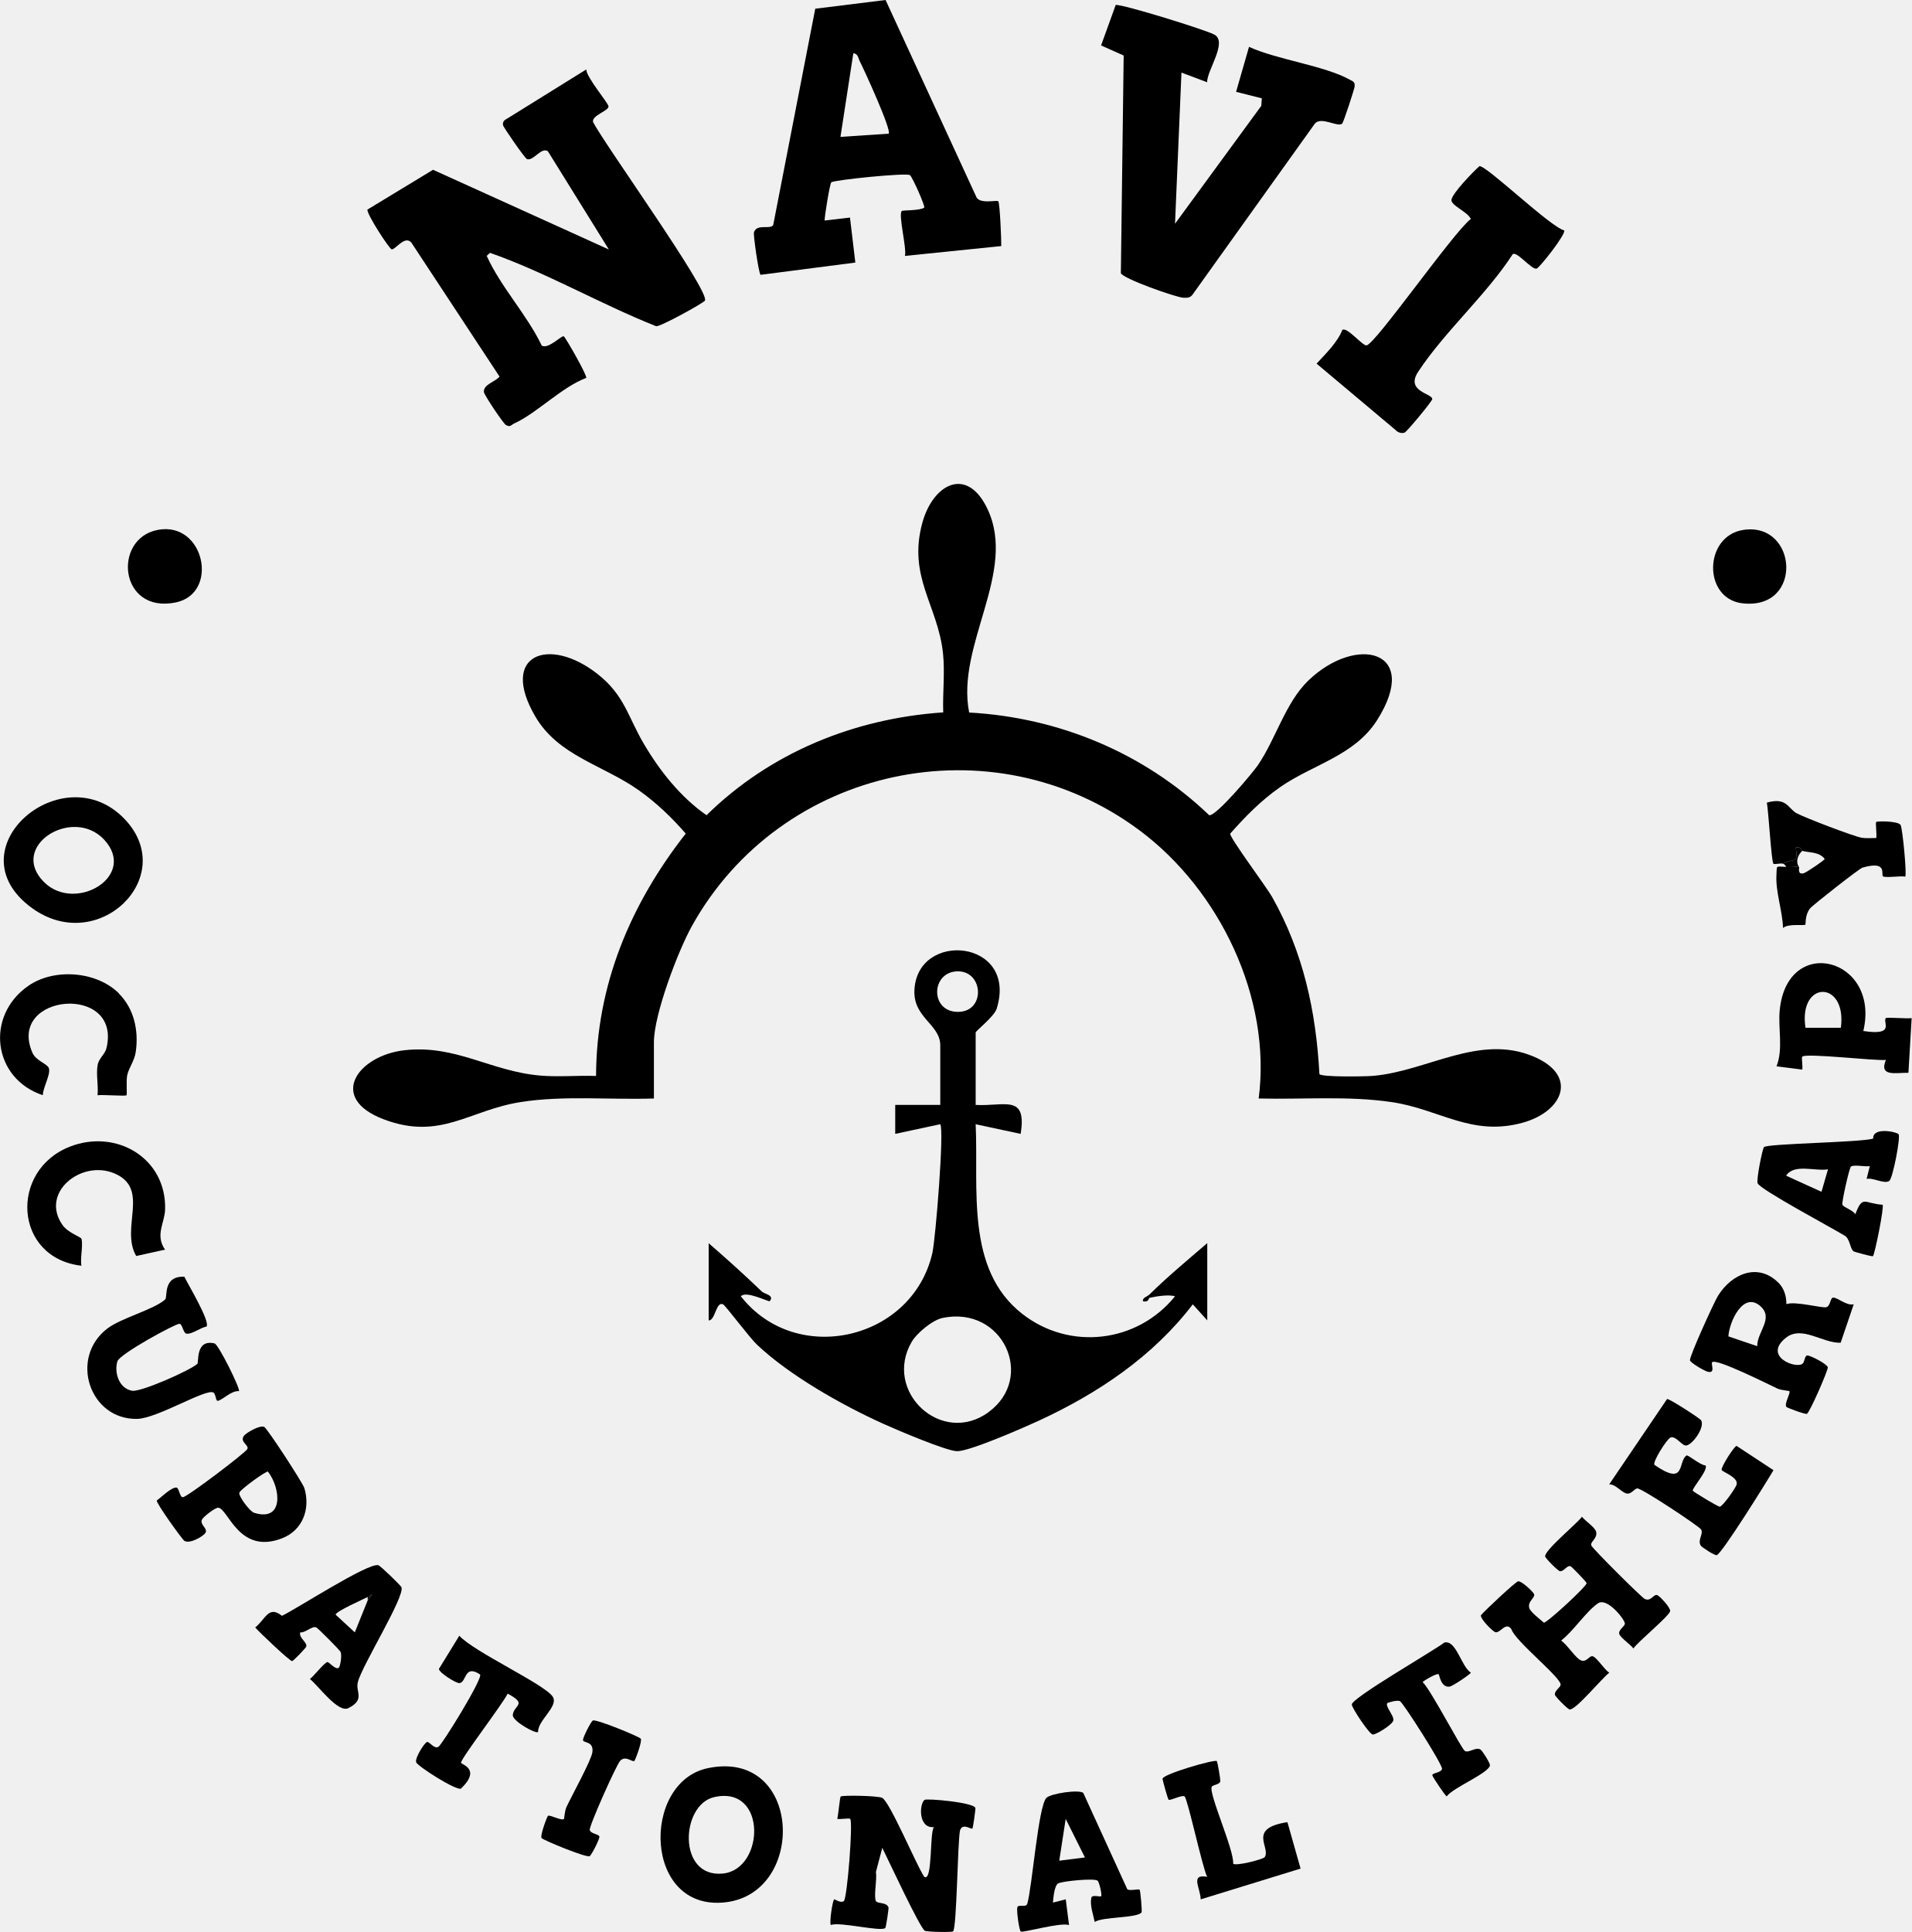
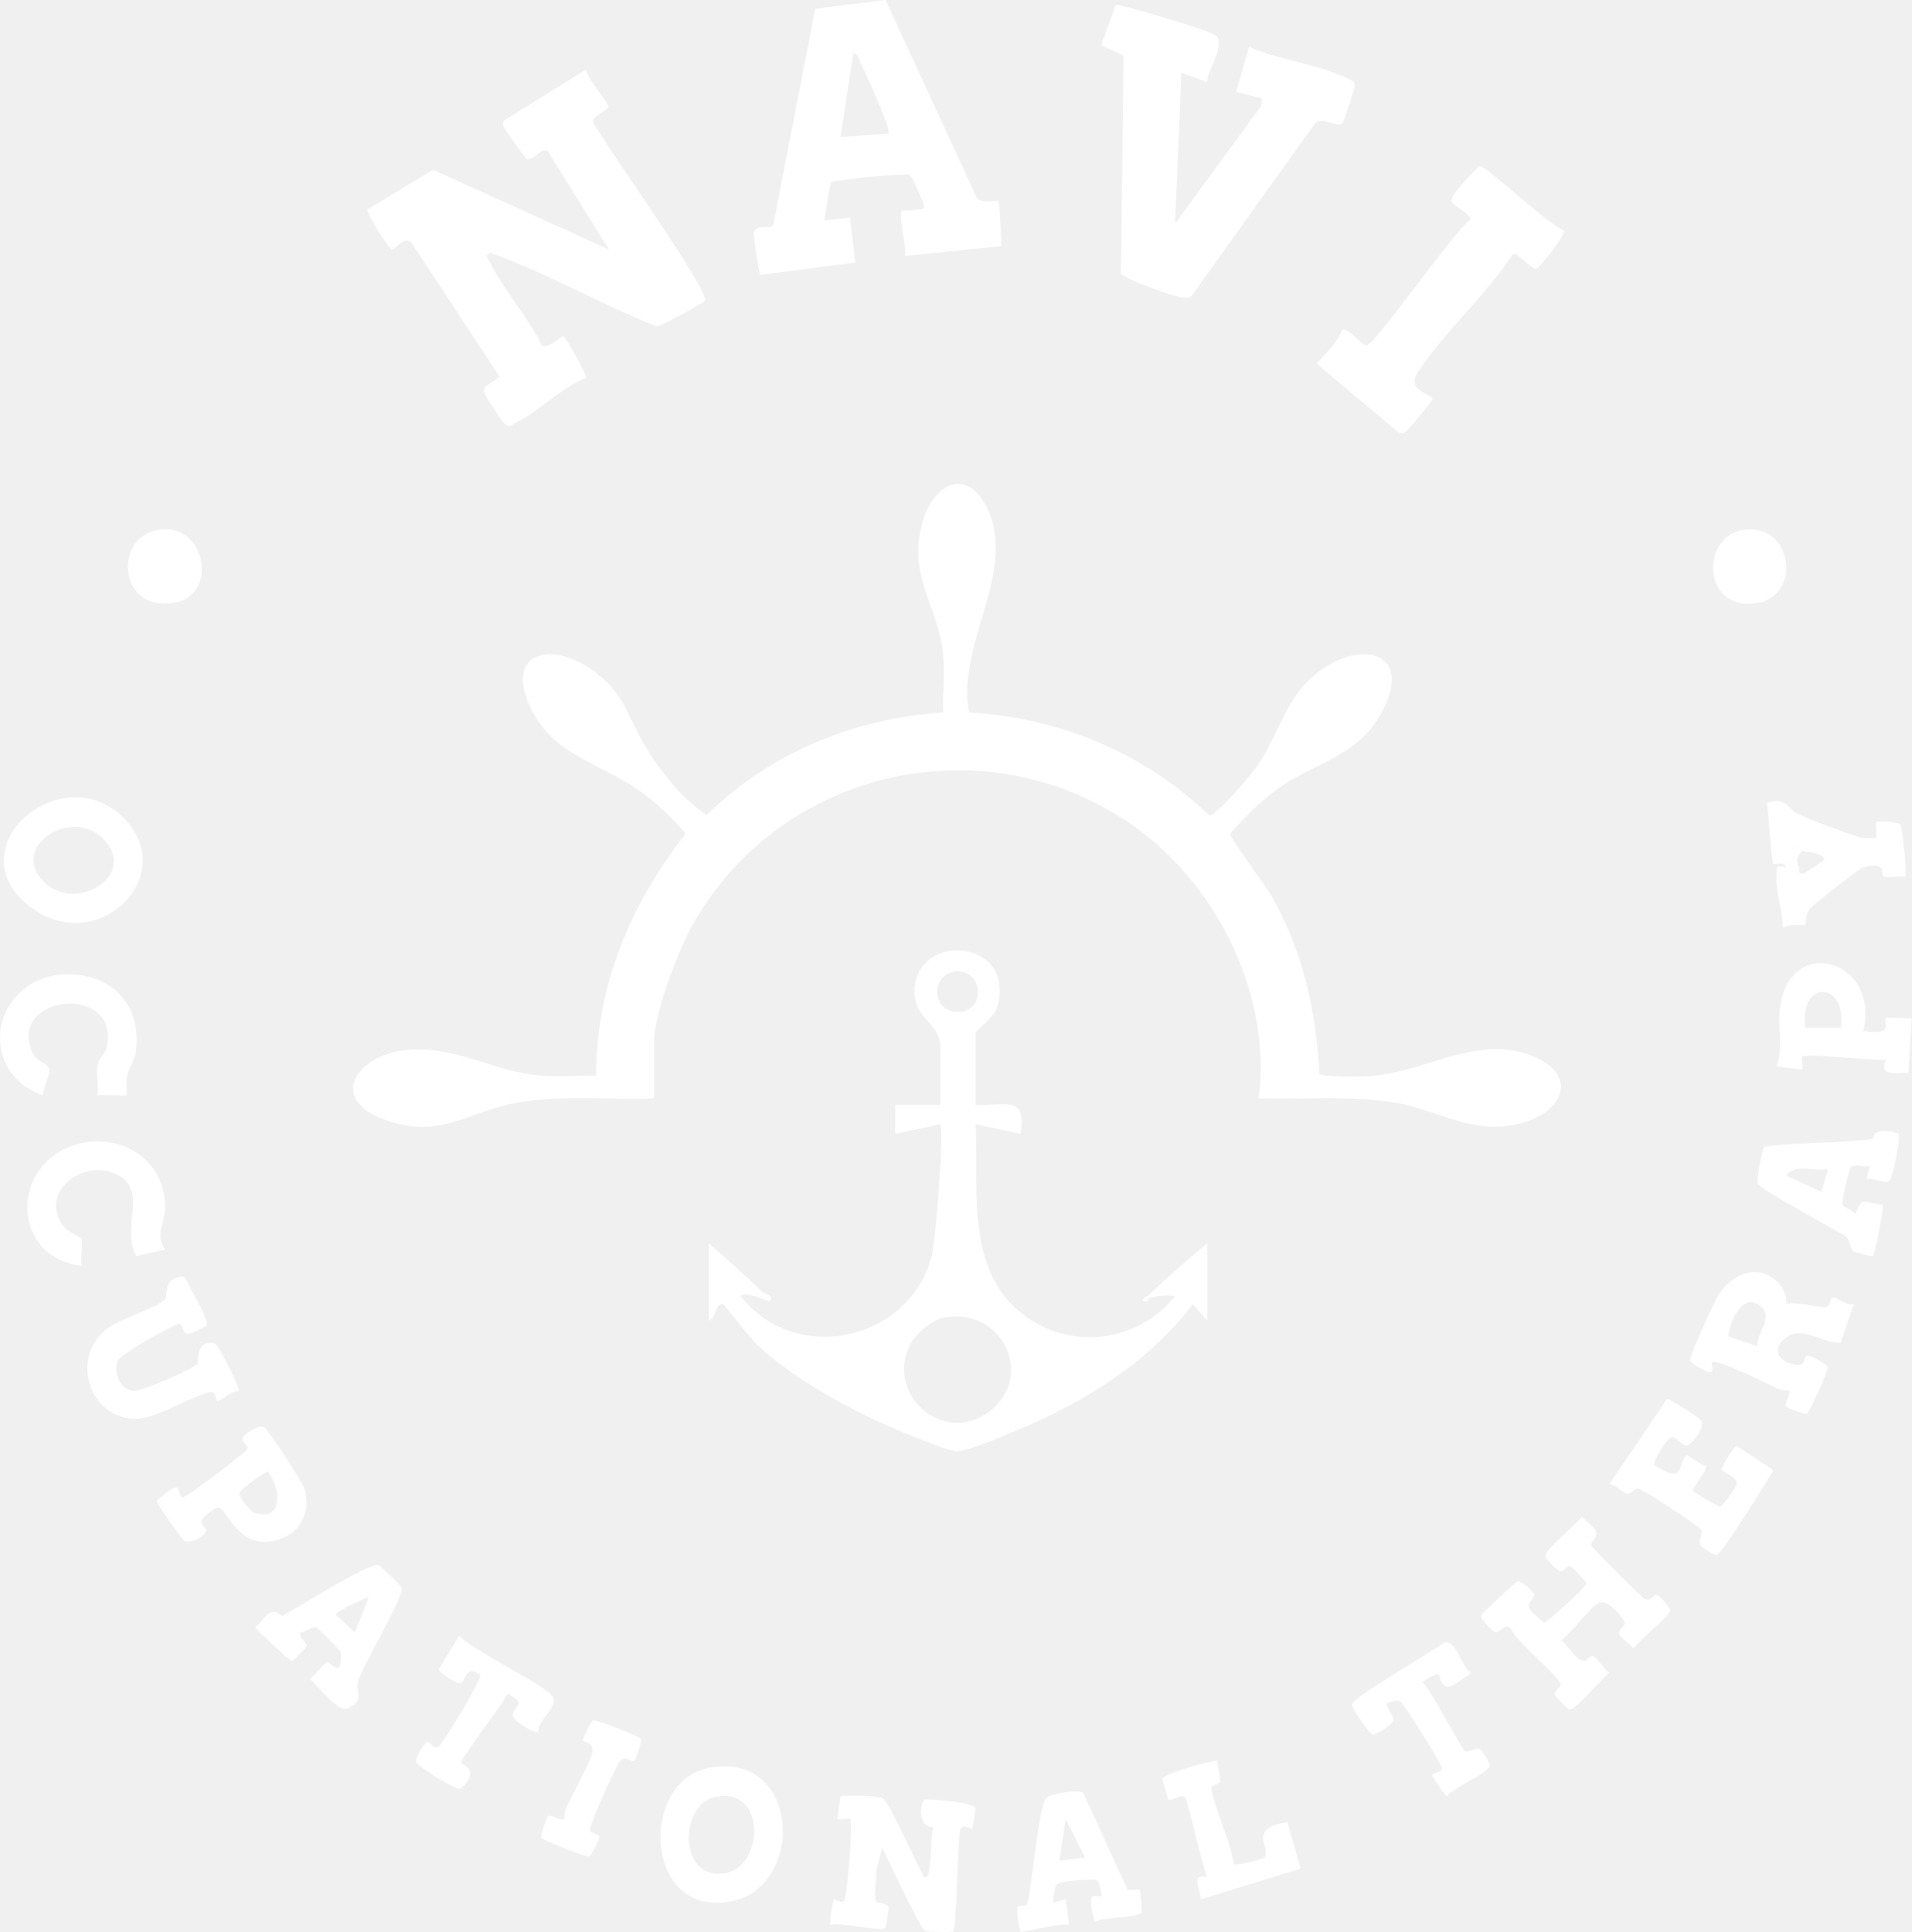
- <svg xmlns="http://www.w3.org/2000/svg" id="Camada_2" data-name="Camada 2" viewBox="0 0 285.18 288.23">
+ <svg xmlns="http://www.w3.org/2000/svg" fill="#ffffff" id="Camada_2" data-name="Camada 2" viewBox="0 0 285.18 288.23">
  <defs>
    
  </defs>
  <g id="Camada_1-2" data-name="Camada 1">
    <g>
      <path class="cls-7" d="M97.56,163.88c-6.5.22-13.44-.48-19.87.53-7.7,1.2-11.98,5.78-20.44,2.58s-3.84-9.54,3.11-10.31c7.64-.85,12.85,3.15,20.22,3.78,2.76.24,5.57-.04,8.34.06.04-13.57,5.14-25.64,13.38-36.16-2.1-2.41-4.39-4.61-7-6.46-5.29-3.76-11.97-5.1-15.42-10.97-5.47-9.31,2.03-12.07,9.26-6.38,4.02,3.16,4.51,6.34,6.89,10.39s5.48,7.97,9.37,10.68c9.51-9.34,22.01-14.44,35.31-15.34-.1-2.9.27-5.9-.03-8.79-.75-7.16-5.3-11.42-3.08-19.51,1.59-5.79,6.68-8.52,9.73-2.01,4.43,9.44-4.75,20.27-2.75,30.33,13.42.74,26.12,6.04,35.81,15.32,1.02.18,6.46-6.29,7.28-7.49,2.69-3.96,4.1-9.33,7.53-12.62,7.14-6.86,16.85-4.55,10.24,5.92-3.37,5.32-9.59,6.61-14.47,10-2.8,1.95-5.2,4.39-7.45,6.94-.11.57,5.4,7.94,6.25,9.44,4.65,8.26,6.55,17.01,7.06,26.43.34.48,6.88.36,7.96.27,8.08-.67,15.88-6.33,24.01-2.88,6.71,2.85,4.35,8.22-1.67,9.87-7.63,2.09-12.38-2.03-19.51-3.08-6.55-.97-13.25-.37-19.85-.54,1.95-14.97-5.82-31.12-17.8-40.02-21.99-16.35-53.49-9.54-66.74,14.27-2.1,3.77-5.68,13.24-5.68,17.35v8.4Z" />
      <path class="cls-3" d="M72.61,38.18c2.14,4.71,5.96,8.7,8.21,13.38,1,.59,2.99-1.6,3.29-1.38.29.21,3.55,5.91,3.34,6.2-3.65,1.37-7.42,5.3-10.75,6.8-.46.21-.55.6-1.22.23-.4-.22-3.25-4.48-3.29-4.92-.12-1.14,1.74-1.54,2.33-2.31l-12.95-19.68c-.97-1.78-2.52.75-3.13.7-.35-.03-3.73-5.24-3.63-5.93l9.79-5.94,26.23,11.89-9.1-14.66c-1.01-.65-2.07,1.44-3.09,1.19-.3-.07-3.56-4.77-3.6-5.08-.09-.62.3-.8.74-1.05l11.68-7.26c0,1.17,3.33,5.05,3.32,5.52,0,.68-2.53,1.34-2.31,2.32,1.66,3.26,17.5,25.3,16.69,26.65-.21.36-6.64,3.91-7.27,3.82-8.29-3.29-16.44-8.03-24.82-10.96-.31.39-.71-.1-.96-.48-.5-.25-.3.07,0,.48.44-.25.63-.02.48.48Z" />
      <path class="cls-3" d="M180.08,12.27l-3.83-1.44-.96,22.55,12.87-17.59.08-1.12-3.84-.97,1.93-6.71c4.16,1.91,11.25,2.8,15.02,4.89.51.28.78.31.74,1.01-.02.3-1.65,5.4-1.89,5.58-.72.52-3.14-1.16-4.07,0l-18.21,25.46c-.36.51-.81.51-1.37.49-1.13-.05-9.06-2.86-9.34-3.67l.42-32.47-3.37-1.5,2.18-6.04c1-.14,13.56,3.75,14.75,4.44,1.95,1.13-1.12,5.28-1.12,7.11Z" />
      <path class="cls-3" d="M233.34,34.36c.35.5-3.69,5.63-4.12,5.72-.76.16-2.93-2.64-3.55-2.16-3.95,6.09-10.21,11.6-14.12,17.56-1.91,2.92,2.1,3.21,2.12,4.05,0,.32-3.82,4.91-4.13,5.01-.54.17-1.02-.04-1.4-.43l-11.73-9.86c1.37-1.49,3.11-3.17,3.84-5.03.71-.49,2.93,2.31,3.59,2.31,1.22,0,13.14-17.11,15.58-18.86-.48-1.09-3.01-2.02-2.89-2.87.14-.99,3.23-4.18,4.17-5.01,1-.17,10.55,9.05,12.64,9.58Z" />
      <path class="cls-3" d="M235.99,226.27c.48.64,1.95,1.56,2.12,2.25.25,1.02-.96,1.5-.71,2.06.23.51,7.45,7.71,7.96,7.96.96.47,1.31-.82,1.91-.55.35.15,1.97,1.87,1.88,2.37-.13.75-4.75,4.5-5.48,5.57-.41-.58-2.04-1.68-2.12-2.21-.09-.59.77-1.05.85-1.47.1-.49-2.61-4.02-4.02-3.05-1.78,1.22-3.66,4.15-5.49,5.55.88.59,2.11,2.54,2.88,2.92.96.47,1.31-.82,1.91-.55s1.68,1.97,2.39,2.43c-1.04.75-5.03,5.64-5.92,5.48-.29-.05-2.14-1.91-2.19-2.19-.09-.59.77-1.05.85-1.47.2-1.02-6.77-6.5-7.35-8.33-.82-1.15-1.6.58-2.35.47-.38-.06-2.29-1.97-2.19-2.53.64-.77,5.18-5,5.55-5.07.5-.09,2.21,1.53,2.37,1.89.25.56-.96,1.04-.71,2.06.15.63,1.63,1.72,2.18,2.22.43.08,6.46-5.47,6.38-5.9-.03-.18-2.17-2.41-2.37-2.5-.56-.24-.99.81-1.62.72-.28-.04-2.14-1.9-2.19-2.19-.16-.89,4.73-4.89,5.48-5.92Z" />
      <path class="cls-3" d="M30.82,197.91c-.92.13-2.16,1.19-3.02,1.05-.47-.08-.58-1.43-1.02-1.47-.54-.06-8.94,4.5-9.27,5.61-.5,1.7.25,4.03,2.18,4.38,1.34.24,8.75-3.08,9.75-4.01.25-.24-.31-3.72,2.56-3.05.6.14,3.89,6.8,3.65,7.12-1.11-.11-2.4,1.27-3.12,1.44-.39.09-.28-.94-.69-1.22-1.02-.7-8.38,3.86-11.38,3.92-7.09.15-10.17-9.08-4.46-13.47,2.07-1.59,7.03-2.86,8.64-4.35.4-.37-.4-3.51,2.86-3.39.56,1.17,3.87,6.64,3.31,7.43Z" />
      <path class="cls-4" d="M246.81,218.54c4.74,3.28,3.44-.44,4.78-1.4.22-.15,2.13,1.5,2.84,1.48.47.67-2.11,3.49-1.89,3.79.14.19,3.79,2.41,4.02,2.37.47-.08,2.37-2.79,2.51-3.3.3-1.13-2.22-1.89-2.24-2.21-.04-.5,1.84-3.47,2.23-3.56l5.51,3.62c-.92,1.58-7.72,12.51-8.47,12.68-.31.07-2.23-1.17-2.39-1.44-.5-.82.45-1.72.06-2.39-.29-.49-8.98-6.25-9.54-6.13-.44.09-.85.82-1.46.78-.78-.05-1.71-1.43-2.71-1.38l8.63-12.73c.27-.13,4.89,2.88,5.07,3.15.68,1.07-1.45,3.92-2.33,3.78-.62-.1-1.52-1.54-2.26-1.17-.52.25-2.68,3.62-2.36,4.07Z" />
      <path class="cls-1" d="M24.62,186.43l-4.3.95c-2.43-4.2,2.15-10.06-3.27-12.33-4.94-2.08-11.12,2.9-7.72,7.71.83,1.18,2.75,1.76,2.83,2.07.25,1.06-.21,2.81-.02,4-10.08-1.17-10.79-14.23-1.7-17.77,6.9-2.69,14.4,1.71,14.19,9.36-.05,2.01-1.53,3.83-.01,6.01Z" />
      <path class="cls-1" d="M17.73,148.22c2.28,2.28,2.97,5.52,2.53,8.66-.19,1.39-1.02,2.37-1.28,3.51-.18.79,0,2.9-.11,3.01-.16.17-3.57-.12-4.32,0,.15-1.44-.24-3.16.02-4.54.19-1,1.1-1.57,1.32-2.52,2.28-9.65-14.89-8.14-11.06.7.55,1.27,2.26,1.64,2.47,2.35.27.93-.91,2.91-.91,4-7.46-2.47-8.64-11.82-2.16-16.32,3.85-2.67,10.18-2.19,13.51,1.13Z" />
      <path class="cls-1" d="M214.63,249.77c-.28-.2-2.42,1.06-2.39,1.19,1.21,1.12,5.78,9.98,6.3,10.27.59.33,1.6-.65,2.32-.22.27.16,1.46,2.03,1.41,2.37-.2,1.17-5.55,3.33-6.44,4.61-.19,0-2.08-2.84-2.15-3.12-.1-.39,1.29-.36,1.44-.97.14-.58-5.74-9.78-6.25-10.09-.41-.25-1.85.2-1.91.28-.36.48,1.03,1.86.9,2.57-.12.64-2.6,2.15-3.07,2.11-.51-.04-3.03-3.82-3.13-4.46-.14-.93,12.19-8.01,13.8-9.26,1.77-.46,2.5,3.54,3.96,4.49,0,.19-2.76,2.05-3.19,2.09-1.3.13-1.49-1.77-1.61-1.85Z" />
      <path class="cls-1" d="M80.28,258.4c-.39.29-3.87-1.64-3.78-2.55.14-1.5,2.29-1.56-.77-3.18-.69,1.48-6.98,9.68-6.95,10.3.02.3,3.06.9,0,3.86-.63.41-6.53-3.35-6.7-3.93-.2-.68,1.3-2.99,1.64-3.02.38-.04,1.05,1.1,1.69.72.54-.32,6.64-10.18,6.21-10.79-2.41-1.59-1.98,1.19-3.09,1.29-.45.04-2.94-1.47-3.06-2.11l3.05-4.96c2.1,2.37,12.76,7.25,13.94,9.1.92,1.44-2.28,3.54-2.19,5.28Z" />
      <path class="cls-1" d="M23.55,79.05c6.97-1.31,9.21,9.5,2.65,10.83-8.43,1.72-9.45-9.55-2.65-10.83Z" />
      <path class="cls-1" d="M260.11,79.05c8.06-1.17,8.96,11.96-.14,10.96-5.98-.66-5.82-10.09.14-10.96Z" />
      <path class="cls-10" d="M171.45,193.63c-.06.01-.11.75-.96.48-.03-.57.68-.68.96-.95v.48Z" />
      <path class="cls-6" d="M73.09,37.7l-.48.48c-.04-.08-.39-.12-.48-.48-.29-.16-.29-.32,0-.48.62-.2.84.44.96.48Z" />
      <path class="cls-7" d="M171.45,193.15c-.27.18-.28.34,0,.48.96-.23,2.89-.54,3.84-.24-5.62,6.96-15.71,8.15-22.78,2.63-8.53-6.65-6.51-18.71-6.96-28.3l6.71,1.44c.97-6-2.43-4.07-6.71-4.32v-10.8c0-.25,2.77-2.37,3.14-3.57,3.21-10.36-11.98-11.74-12.28-2.65-.13,4.05,3.86,5.01,3.86,8.14v8.88h-6.72v4.32s6.71-1.44,6.71-1.44c.64.72-.7,17.17-1.17,19.22-2.99,13.01-20.32,17-28.57,6.45.79-.9,4.17.89,4.31.72.75-.88-.8-1.06-1.18-1.43-2.58-2.48-5.23-4.87-7.93-7.21v11.52c.99.04,1.09-2.9,2.15-2.4.35.17,3.95,4.97,5.04,6,4.87,4.62,12.74,9.06,18.88,11.83,1.9.86,9.5,4.11,11.03,4.08,1.96-.03,9.93-3.53,12.17-4.56,8.82-4.08,17-9.56,22.95-17.35l2.16,2.39v-11.52c-2.91,2.5-5.9,4.98-8.64,7.68ZM142.9,144.91c3.83-.01,4.15,6.05,0,6.05-4.21,0-4.04-6.03,0-6.05ZM147.47,210.68c-7,5.11-15.78-3.09-11.46-10.5.77-1.31,3.1-3.25,4.6-3.56,9.01-1.87,13.91,8.91,6.86,14.05Z" />
      <path class="cls-5" d="M72.13,37.22c.03.15-.04.33,0,.48-.62.03-.74-.91-.24-.96l.24.48Z" />
      <path class="cls-3" d="M148.9,30.02c-.22-.22-2.93.53-3.31-.77L132.11,0l-10.49,1.3-6.27,32.26c-.42.75-2.44-.25-2.87,1.09-.13.39.71,6.18.98,6.35l14.14-1.83-.8-6.71-3.79.44c.03-.83.78-5.52,1.01-5.7.46-.37,11.29-1.46,11.73-1.07.41.36,2.29,4.63,2.13,4.85-.66.46-3.23.37-3.35.49-.56.54.76,5.54.47,6.71l14.37-1.47c.02-.87-.21-6.46-.45-6.69ZM132.58,19.94l-7.2.48,1.92-12.47c.72.05.73.75.96,1.19.64,1.23,4.8,10.33,4.31,10.8Z" />
      <path class="cls-3" d="M18.7,122.31c-9.24-9.93-26.02,4.42-13.9,13.18,9.83,7.11,21.86-4.63,13.9-13.18ZM6.55,131.58c-5.32-5.34,4.28-11.34,8.97-6.33,5.08,5.44-4.3,11.01-8.97,6.33Z" />
      <path class="cls-3" d="M137.91,268.53c-.79.67-.92,4.28,1.42,4.05-.67.7-.17,8.31-1.46,7.41-1.18-1.78-5.06-11.04-6.24-11.76-.55-.34-6-.43-6.22-.21-.12.12-.35,2.76-.51,3.33.46.1,1.78-.14,1.93,0,.45.42-.44,11.92-.95,12.27-.51.35-1.34-.31-1.43-.26-.28.19-.74,3.59-.51,3.82,1.39-.51,7.5,1.06,8.13.45.11-.11.52-2.89.48-3.04-.25-.89-1.77-.5-1.92-1.06-.27-.98.22-3.07.04-4.26l.95-3.6c.83,1.67,5.6,11.94,6.34,12.37.33.19,4.07.25,4.22.1.56-.59.66-13.06,1.03-15.04.35-1.22,1.69-.13,1.85-.3.1-.11.49-2.92.45-3.07-.23-.84-7.29-1.46-7.59-1.21Z" />
      <path class="cls-3" d="M105.58,263.79c-9.96,2.08-9.62,21.5,2.72,20,12.09-1.47,11.33-22.94-2.72-20ZM107.83,279.51c-6.79.67-6.3-10.25-1.3-11.4,7.94-1.83,7.56,10.79,1.3,11.4Z" />
      <path class="cls-1" d="M168.17,281.85l-6.56-14.35c-.52-.58-4.9.06-5.52.73-1.21,1.32-2.1,13.22-2.84,15.79-.19.63-1.38,0-1.49.55-.12.56.28,3.41.52,3.59.29.22,6.02-1.43,7.2-.96l-.49-3.84-1.91.48c.05-.68.21-2.63.82-2.88.81-.34,5.23-.77,5.82-.4.27.17.71,2.17.55,2.33-.15.15-1.36-.3-1.47.25-.23,1.15.29,2.47.51,3.59,1.25-.81,6.33-.55,6.99-1.43.1-.13-.17-3.25-.29-3.37-.19-.18-1.39.21-1.84-.07ZM158.02,277.59l.96-6.23,2.87,5.75-3.83.48Z" />
      <path class="cls-1" d="M192.08,271.84c-6.08.92-2.46,3.76-3.41,5.22-.21.32-4.24,1.37-4.71.98.19-1.97-3.75-10.64-3.18-11.49.21-.31,1.15-.3,1.26-.79.05-.25-.41-2.93-.52-3.03-.33-.29-8.02,1.94-8.09,2.63-.02.16.78,3.02.9,3.13.21.2,2.05-.78,2.39-.48.47.42,2.63,10.5,3.36,11.99-2.57-.46-1.02,1.59-.96,3.36l14.9-4.59-1.96-6.92Z" />
      <path class="cls-2" d="M88.43,256.69c-.31.2-1.46,2.49-1.46,2.89,0,.5,1.64.11,1.4,1.84-.17,1.23-3.12,6.55-3.87,8.18-.27.58-.31,1.71-.38,1.77-.34.31-2.1-.67-2.37-.47-.14.1-1.21,2.96-.96,3.31.23.32,6.74,2.99,7.17,2.71.31-.2,1.46-2.49,1.46-2.89,0-.42-1.29-.41-1.44-1.02-.13-.55,3.95-9.68,4.53-10.31.81-.88,1.8.23,2.12.01.14-.1,1.21-2.97.96-3.32-.23-.32-6.74-2.99-7.17-2.71Z" />
      <path class="cls-1" d="M53.37,250.98c.65-2.55,7.05-12.77,6.52-14.19-.1-.26-3.14-3.2-3.45-3.28-1.56-.4-12.18,6.52-14.38,7.55-2-1.61-2.44.5-3.99,1.74.65.74,5.13,5.01,5.51,5.02.15,0,2.08-1.97,2.12-2.2.11-.65-1.12-1.24-.92-2.09.78.1,1.78-1.02,2.41-.74.23.1,3.51,3.4,3.61,3.64.26.59-.07,2.24-.26,2.38-.49.35-1.41-.84-1.68-.85-.42,0-2.06,2.12-2.63,2.53,1.21.92,4.18,5.12,5.74,4.34,2.55-1.28,1.04-2.42,1.41-3.85ZM52.93,243.53l-2.86-2.64c0-.48,4.04-2.26,4.79-2.64.53-.27,1.08-.88,0,.48l-1.93,4.8Z" />
      <path class="cls-1" d="M42.04,229.51c3.12-1.19,4.29-4.4,3.37-7.49-.23-.78-5.5-8.86-5.98-9.13-.62-.36-2.78.89-3.08,1.37-.57.93.85,1.32.54,1.93-.27.54-9.03,7.21-9.63,7.18-.47-.02-.54-1.45-.97-1.45-.81.01-2.19,1.43-2.9,1.93-.16.33,3.79,5.82,4.11,6.02.79.51,2.83-.65,3.16-1.21.37-.64-.87-1.18-.54-1.94.18-.42,1.99-1.82,2.43-1.79,1.49.11,3.07,7.04,9.49,4.58ZM37.91,225.69c-.65-.2-2.31-2.45-2.21-2.97.08-.49,4.06-3.33,4.27-3.18,1.93,2.5,2.4,7.55-2.06,6.15Z" />
      <path class="cls-8" d="M54.85,238.25v.48c1.08-1.36.53-.75,0-.48Z" />
      <path class="cls-3" d="M273.45,193.6c-.42,0-.37,1.26-1.01,1.42-.64.16-4.65-.94-5.95-.46.02-1.14-.33-2.34-1.15-3.16-3.1-3.11-7.01-1.35-9.04,1.9-.59.94-4.31,9.13-4.19,9.64.09.4,2.19,1.59,2.63,1.7,1.27.32.43-1.17.69-1.42.63-.6,8.41,3.33,9.74,3.94.57.26,1.71.32,1.77.38.23.24-.8,1.88-.45,2.35.09.13,2.69,1.1,3.05,1.04.38-.06,3.22-6.58,3.13-6.95-.12-.5-2.56-1.76-3.06-1.76-.4,0-.38,1.01-.73,1.25-1.07.75-5.9-1.14-2.46-3.89,2.38-1.9,5.47.83,8.17.74l1.95-5.74c-1.09.26-2.33-.99-3.09-1ZM262.14,200.83l-4.3-1.46c.14-2.21,2.22-6.75,4.76-4.52,2.07,1.82-.47,3.82-.46,5.98Z" />
      <path class="cls-1" d="M279.43,169.87c-1.95.57-15.66.73-16.28,1.26-.21.18-1.15,4.76-.95,5.39.3.91,11.22,6.73,12.89,7.77.92.41.86,2.01,1.44,2.4.12.08,2.78.82,2.88.71.27-.28,1.71-7.39,1.43-7.67-2.73-.16-2.96-1.52-4.06,1.42-.36-.62-1.68-.99-1.93-1.41-.15-.25,1.03-5.56,1.28-5.71.51-.32,2.07.07,2.81-.06l-.48,1.91c.96-.24,2.65.83,3.39.29.52-.38,1.71-6.57,1.38-6.96-.31-.36-3.89-1.13-3.79.67ZM271.73,177.8l-5.27-2.4c1.14-1.84,4.34-.63,6.24-.95l-.97,3.35Z" />
      <path class="cls-4" d="M265.98,128.86c1.65-.92,2.29.15,1.92-2.4.74-.24.9.46.96.48,1.11.3,2.5.11,3.35,1.2,0,.19-2.78,2.05-3.14,2.14-1.02.25-.6-.88-.69-.95-.21-.15-1.44.13-1.92,0-1.61-.05-1.37-.32-1.45,1.19-.15,2.51.91,5.39.98,7.93.73-.7,3.15-.32,3.33-.5.09-.09-.09-1.42.7-2.42.39-.49,7.34-5.95,7.82-6.09,3.78-1.09,2.76.99,3.05,1.28.29.29,2.61-.08,3.33.06.27-.27-.41-7.29-.69-7.71-.41-.61-3.5-.58-3.63-.45-.15.15.11,1.87,0,2.4-.7,0-1.42.07-2.13-.03-1.2-.19-8.52-3-9.74-3.66-1.32-.71-1.44-2.44-4.45-1.59.24,1.24.68,8.76.97,9.11.13.16,1.08-.1,1.43,0Z" />
      <path class="cls-1" d="M281.33,151.88c-.53.57,1.52,2.69-3.36,1.93,2.57-10.88-11.33-14.56-12.47-3.12-.27,2.75.55,5.8-.48,8.39l3.84.49c.1-.46-.14-1.78,0-1.93.53-.57,10.75.64,12.48.49-1.08,2.58,1.53,1.87,3.36,1.92l.48-8.16c-.7.11-3.7-.16-3.84,0ZM274.62,153.33h-5.28c-1.08-7.14,6.22-7.13,5.28,0Z" />
      <path class="cls-9" d="M268.38,129.34c-.55-.77-.19-1.8.48-2.4-.06-.01-.22-.72-.96-.48.37,2.54-.28,1.48-1.92,2.4.4.13.45.47.48.48.48.13,1.71-.15,1.92,0Z" />
    </g>
  </g>
</svg>
